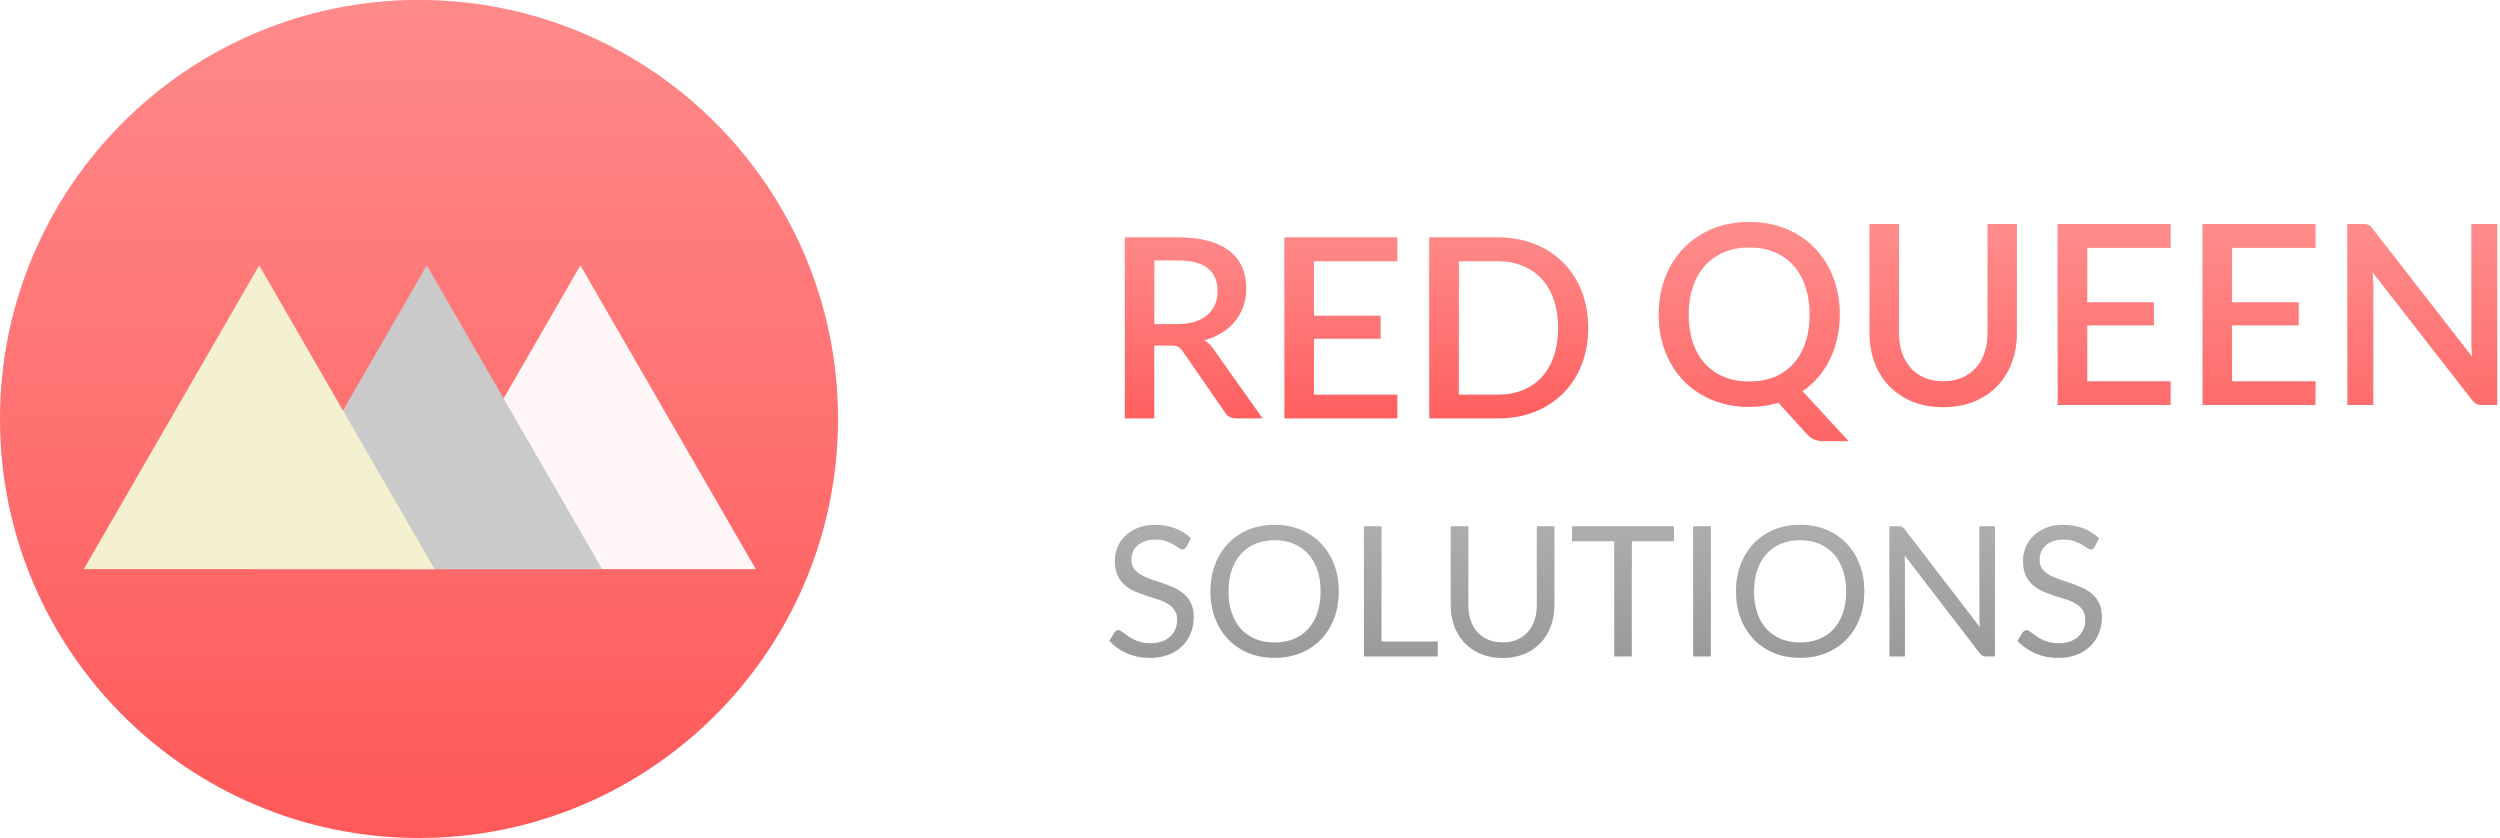
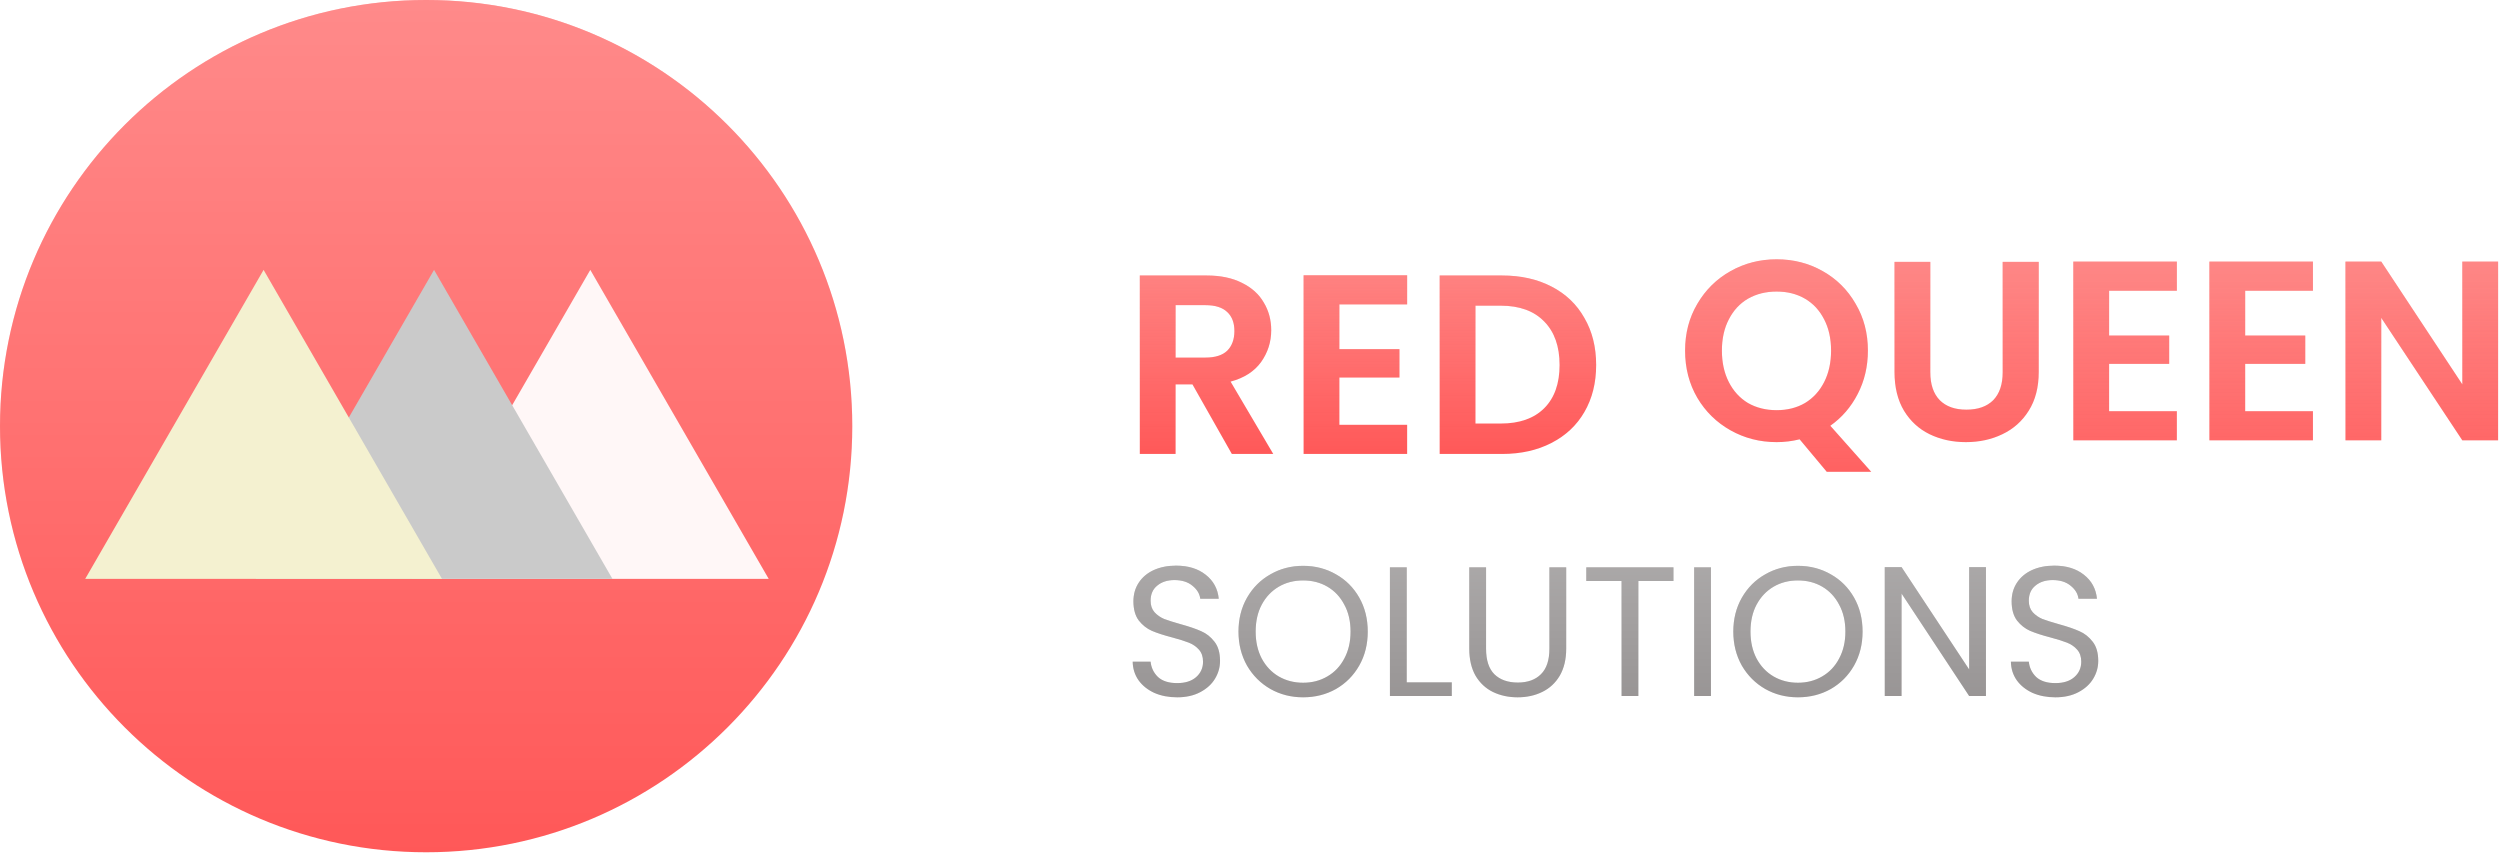
- <svg xmlns="http://www.w3.org/2000/svg" width="179" height="60" viewBox="0 0 179 60" fill="none">
+ <svg xmlns="http://www.w3.org/2000/svg" width="176" height="60" viewBox="0 0 176 60" fill="none">
  <circle cx="30" cy="30" r="30" fill="#FF5858" />
  <circle cx="30" cy="30" r="30" fill="url(#paint0_linear)" fill-opacity="0.3" />
  <path d="M41.557 19L29 40.75H54.115L41.557 19Z" fill="#FFF7F7" />
  <path d="M30.557 19L18 40.75H43.115L30.557 19Z" fill="#CACACA" />
  <path d="M18.557 19L6 40.75H31.115L18.557 19Z" fill="#F4F1D0" />
-   <path d="M84.301 23.209C84.781 23.209 85.201 23.152 85.561 23.038C85.921 22.918 86.221 22.753 86.461 22.543C86.701 22.333 86.881 22.084 87.001 21.796C87.121 21.502 87.181 21.178 87.181 20.824C87.181 20.116 86.947 19.576 86.479 19.204C86.011 18.832 85.303 18.646 84.355 18.646H82.645V23.209H84.301ZM90.403 29.959H88.522C88.15 29.959 87.88 29.815 87.712 29.527L84.688 25.162C84.586 25.012 84.475 24.904 84.355 24.838C84.235 24.772 84.055 24.739 83.815 24.739H82.645V29.959H80.539V16.999H84.355C85.207 16.999 85.939 17.086 86.551 17.26C87.169 17.434 87.676 17.683 88.072 18.007C88.468 18.325 88.759 18.709 88.945 19.159C89.137 19.609 89.233 20.11 89.233 20.662C89.233 21.112 89.164 21.532 89.026 21.922C88.894 22.312 88.699 22.666 88.441 22.984C88.189 23.302 87.877 23.578 87.505 23.812C87.133 24.046 86.71 24.229 86.236 24.361C86.494 24.517 86.716 24.736 86.902 25.018L90.403 29.959ZM100.056 28.258L100.047 29.959H91.965V16.999H100.047V18.7H94.08V22.606H98.85V24.253H94.08V28.258H100.056ZM113.712 23.479C113.712 24.439 113.556 25.318 113.244 26.116C112.932 26.908 112.491 27.589 111.921 28.159C111.357 28.729 110.676 29.173 109.878 29.491C109.086 29.803 108.204 29.959 107.232 29.959H102.336V16.999H107.232C108.204 16.999 109.086 17.158 109.878 17.476C110.676 17.788 111.357 18.229 111.921 18.799C112.491 19.369 112.932 20.053 113.244 20.851C113.556 21.643 113.712 22.519 113.712 23.479ZM111.561 23.479C111.561 22.735 111.459 22.066 111.255 21.472C111.057 20.878 110.769 20.377 110.391 19.969C110.019 19.561 109.566 19.249 109.032 19.033C108.498 18.811 107.898 18.7 107.232 18.7H104.451V28.258H107.232C107.898 28.258 108.498 28.15 109.032 27.934C109.566 27.718 110.019 27.406 110.391 26.998C110.769 26.584 111.057 26.083 111.255 25.495C111.459 24.901 111.561 24.229 111.561 23.479Z" fill="#FF5858" />
-   <path d="M84.301 23.209C84.781 23.209 85.201 23.152 85.561 23.038C85.921 22.918 86.221 22.753 86.461 22.543C86.701 22.333 86.881 22.084 87.001 21.796C87.121 21.502 87.181 21.178 87.181 20.824C87.181 20.116 86.947 19.576 86.479 19.204C86.011 18.832 85.303 18.646 84.355 18.646H82.645V23.209H84.301ZM90.403 29.959H88.522C88.15 29.959 87.88 29.815 87.712 29.527L84.688 25.162C84.586 25.012 84.475 24.904 84.355 24.838C84.235 24.772 84.055 24.739 83.815 24.739H82.645V29.959H80.539V16.999H84.355C85.207 16.999 85.939 17.086 86.551 17.26C87.169 17.434 87.676 17.683 88.072 18.007C88.468 18.325 88.759 18.709 88.945 19.159C89.137 19.609 89.233 20.11 89.233 20.662C89.233 21.112 89.164 21.532 89.026 21.922C88.894 22.312 88.699 22.666 88.441 22.984C88.189 23.302 87.877 23.578 87.505 23.812C87.133 24.046 86.71 24.229 86.236 24.361C86.494 24.517 86.716 24.736 86.902 25.018L90.403 29.959ZM100.056 28.258L100.047 29.959H91.965V16.999H100.047V18.7H94.08V22.606H98.85V24.253H94.08V28.258H100.056ZM113.712 23.479C113.712 24.439 113.556 25.318 113.244 26.116C112.932 26.908 112.491 27.589 111.921 28.159C111.357 28.729 110.676 29.173 109.878 29.491C109.086 29.803 108.204 29.959 107.232 29.959H102.336V16.999H107.232C108.204 16.999 109.086 17.158 109.878 17.476C110.676 17.788 111.357 18.229 111.921 18.799C112.491 19.369 112.932 20.053 113.244 20.851C113.556 21.643 113.712 22.519 113.712 23.479ZM111.561 23.479C111.561 22.735 111.459 22.066 111.255 21.472C111.057 20.878 110.769 20.377 110.391 19.969C110.019 19.561 109.566 19.249 109.032 19.033C108.498 18.811 107.898 18.7 107.232 18.7H104.451V28.258H107.232C107.898 28.258 108.498 28.15 109.032 27.934C109.566 27.718 110.019 27.406 110.391 26.998C110.769 26.584 111.057 26.083 111.255 25.495C111.459 24.901 111.561 24.229 111.561 23.479Z" fill="url(#paint1_linear)" fill-opacity="0.4" />
-   <path d="M120.907 22.52C120.907 23.27 121.009 23.942 121.213 24.536C121.417 25.13 121.708 25.634 122.086 26.048C122.464 26.456 122.92 26.771 123.454 26.993C123.988 27.209 124.585 27.317 125.245 27.317C125.911 27.317 126.511 27.209 127.045 26.993C127.579 26.771 128.032 26.456 128.404 26.048C128.782 25.634 129.07 25.13 129.268 24.536C129.472 23.942 129.574 23.27 129.574 22.52C129.574 21.776 129.472 21.107 129.268 20.513C129.07 19.919 128.782 19.415 128.404 19.001C128.032 18.587 127.579 18.269 127.045 18.047C126.511 17.825 125.911 17.714 125.245 17.714C124.585 17.714 123.988 17.825 123.454 18.047C122.92 18.269 122.464 18.587 122.086 19.001C121.708 19.415 121.417 19.919 121.213 20.513C121.009 21.107 120.907 21.776 120.907 22.52ZM132.364 31.592H130.636C130.378 31.592 130.15 31.556 129.952 31.484C129.754 31.418 129.571 31.295 129.403 31.115L127.333 28.838C126.685 29.036 125.989 29.135 125.245 29.135C124.279 29.135 123.397 28.97 122.599 28.64C121.807 28.31 121.126 27.854 120.556 27.272C119.986 26.684 119.545 25.985 119.233 25.175C118.921 24.365 118.765 23.48 118.765 22.52C118.765 21.56 118.921 20.675 119.233 19.865C119.545 19.055 119.986 18.356 120.556 17.768C121.126 17.18 121.807 16.721 122.599 16.391C123.397 16.061 124.279 15.896 125.245 15.896C126.217 15.896 127.099 16.061 127.891 16.391C128.689 16.721 129.37 17.18 129.934 17.768C130.504 18.356 130.945 19.055 131.257 19.865C131.569 20.675 131.725 21.56 131.725 22.52C131.725 23.114 131.665 23.681 131.545 24.221C131.425 24.755 131.251 25.256 131.023 25.724C130.795 26.186 130.516 26.612 130.186 27.002C129.856 27.386 129.481 27.722 129.061 28.01L132.364 31.592ZM139.135 27.299C139.633 27.299 140.077 27.215 140.467 27.047C140.863 26.879 141.196 26.645 141.466 26.345C141.742 26.045 141.952 25.685 142.096 25.265C142.24 24.839 142.312 24.368 142.312 23.852V16.04H144.409V23.852C144.409 24.614 144.286 25.319 144.04 25.967C143.8 26.615 143.452 27.176 142.996 27.65C142.54 28.118 141.985 28.487 141.331 28.757C140.683 29.021 139.951 29.153 139.135 29.153C138.319 29.153 137.584 29.021 136.93 28.757C136.282 28.487 135.73 28.118 135.274 27.65C134.818 27.176 134.467 26.615 134.221 25.967C133.981 25.319 133.861 24.614 133.861 23.852V16.04H135.967V23.843C135.967 24.359 136.039 24.83 136.183 25.256C136.327 25.676 136.534 26.039 136.804 26.345C137.074 26.645 137.404 26.879 137.794 27.047C138.19 27.215 138.637 27.299 139.135 27.299ZM155.421 27.299L155.412 29H147.33V16.04H155.412V17.741H149.445V21.647H154.215V23.294H149.445V27.299H155.421ZM165.792 27.299L165.783 29H157.701V16.04H165.783V17.741H159.816V21.647H164.586V23.294H159.816V27.299H165.792ZM178.8 16.04V29H177.729C177.567 29 177.429 28.973 177.315 28.919C177.201 28.859 177.093 28.763 176.991 28.631L169.872 19.487C169.89 19.661 169.902 19.835 169.908 20.009C169.92 20.177 169.926 20.333 169.926 20.477V29H168.072V16.04H169.17C169.26 16.04 169.335 16.046 169.395 16.058C169.461 16.064 169.521 16.079 169.575 16.103C169.629 16.127 169.68 16.163 169.728 16.211C169.776 16.259 169.827 16.319 169.881 16.391L177.009 25.544C176.991 25.358 176.976 25.175 176.964 24.995C176.958 24.815 176.955 24.647 176.955 24.491V16.04H178.8Z" fill="#FF5858" />
-   <path d="M120.907 22.52C120.907 23.27 121.009 23.942 121.213 24.536C121.417 25.13 121.708 25.634 122.086 26.048C122.464 26.456 122.92 26.771 123.454 26.993C123.988 27.209 124.585 27.317 125.245 27.317C125.911 27.317 126.511 27.209 127.045 26.993C127.579 26.771 128.032 26.456 128.404 26.048C128.782 25.634 129.07 25.13 129.268 24.536C129.472 23.942 129.574 23.27 129.574 22.52C129.574 21.776 129.472 21.107 129.268 20.513C129.07 19.919 128.782 19.415 128.404 19.001C128.032 18.587 127.579 18.269 127.045 18.047C126.511 17.825 125.911 17.714 125.245 17.714C124.585 17.714 123.988 17.825 123.454 18.047C122.92 18.269 122.464 18.587 122.086 19.001C121.708 19.415 121.417 19.919 121.213 20.513C121.009 21.107 120.907 21.776 120.907 22.52ZM132.364 31.592H130.636C130.378 31.592 130.15 31.556 129.952 31.484C129.754 31.418 129.571 31.295 129.403 31.115L127.333 28.838C126.685 29.036 125.989 29.135 125.245 29.135C124.279 29.135 123.397 28.97 122.599 28.64C121.807 28.31 121.126 27.854 120.556 27.272C119.986 26.684 119.545 25.985 119.233 25.175C118.921 24.365 118.765 23.48 118.765 22.52C118.765 21.56 118.921 20.675 119.233 19.865C119.545 19.055 119.986 18.356 120.556 17.768C121.126 17.18 121.807 16.721 122.599 16.391C123.397 16.061 124.279 15.896 125.245 15.896C126.217 15.896 127.099 16.061 127.891 16.391C128.689 16.721 129.37 17.18 129.934 17.768C130.504 18.356 130.945 19.055 131.257 19.865C131.569 20.675 131.725 21.56 131.725 22.52C131.725 23.114 131.665 23.681 131.545 24.221C131.425 24.755 131.251 25.256 131.023 25.724C130.795 26.186 130.516 26.612 130.186 27.002C129.856 27.386 129.481 27.722 129.061 28.01L132.364 31.592ZM139.135 27.299C139.633 27.299 140.077 27.215 140.467 27.047C140.863 26.879 141.196 26.645 141.466 26.345C141.742 26.045 141.952 25.685 142.096 25.265C142.24 24.839 142.312 24.368 142.312 23.852V16.04H144.409V23.852C144.409 24.614 144.286 25.319 144.04 25.967C143.8 26.615 143.452 27.176 142.996 27.65C142.54 28.118 141.985 28.487 141.331 28.757C140.683 29.021 139.951 29.153 139.135 29.153C138.319 29.153 137.584 29.021 136.93 28.757C136.282 28.487 135.73 28.118 135.274 27.65C134.818 27.176 134.467 26.615 134.221 25.967C133.981 25.319 133.861 24.614 133.861 23.852V16.04H135.967V23.843C135.967 24.359 136.039 24.83 136.183 25.256C136.327 25.676 136.534 26.039 136.804 26.345C137.074 26.645 137.404 26.879 137.794 27.047C138.19 27.215 138.637 27.299 139.135 27.299ZM155.421 27.299L155.412 29H147.33V16.04H155.412V17.741H149.445V21.647H154.215V23.294H149.445V27.299H155.421ZM165.792 27.299L165.783 29H157.701V16.04H165.783V17.741H159.816V21.647H164.586V23.294H159.816V27.299H165.792ZM178.8 16.04V29H177.729C177.567 29 177.429 28.973 177.315 28.919C177.201 28.859 177.093 28.763 176.991 28.631L169.872 19.487C169.89 19.661 169.902 19.835 169.908 20.009C169.92 20.177 169.926 20.333 169.926 20.477V29H168.072V16.04H169.17C169.26 16.04 169.335 16.046 169.395 16.058C169.461 16.064 169.521 16.079 169.575 16.103C169.629 16.127 169.68 16.163 169.728 16.211C169.776 16.259 169.827 16.319 169.881 16.391L177.009 25.544C176.991 25.358 176.976 25.175 176.964 24.995C176.958 24.815 176.955 24.647 176.955 24.491V16.04H178.8Z" fill="url(#paint2_linear)" fill-opacity="0.4" />
-   <path d="M84.954 39.142C84.915 39.206 84.872 39.256 84.824 39.291C84.781 39.321 84.727 39.337 84.662 39.337C84.588 39.337 84.501 39.3 84.401 39.226C84.302 39.152 84.176 39.072 84.025 38.986C83.877 38.895 83.697 38.812 83.485 38.739C83.277 38.665 83.023 38.628 82.725 38.628C82.443 38.628 82.194 38.667 81.977 38.745C81.765 38.819 81.585 38.92 81.438 39.05C81.294 39.181 81.186 39.334 81.112 39.512C81.039 39.685 81.002 39.874 81.002 40.078C81.002 40.337 81.065 40.554 81.191 40.727C81.32 40.897 81.49 41.042 81.698 41.163C81.91 41.284 82.148 41.391 82.412 41.481C82.681 41.568 82.954 41.659 83.231 41.755C83.513 41.85 83.786 41.958 84.05 42.08C84.319 42.197 84.558 42.346 84.766 42.528C84.978 42.71 85.147 42.933 85.272 43.197C85.403 43.462 85.468 43.787 85.468 44.172C85.468 44.58 85.398 44.963 85.26 45.323C85.121 45.678 84.917 45.988 84.648 46.252C84.384 46.517 84.057 46.725 83.667 46.877C83.281 47.028 82.841 47.104 82.347 47.104C81.741 47.104 81.191 46.996 80.697 46.779C80.203 46.558 79.78 46.261 79.429 45.889L79.793 45.291C79.828 45.243 79.869 45.204 79.916 45.173C79.969 45.139 80.025 45.121 80.085 45.121C80.142 45.121 80.205 45.145 80.274 45.193C80.348 45.236 80.43 45.293 80.521 45.362C80.612 45.431 80.716 45.507 80.833 45.59C80.95 45.672 81.082 45.748 81.23 45.817C81.381 45.886 81.552 45.945 81.743 45.992C81.934 46.036 82.148 46.057 82.386 46.057C82.686 46.057 82.952 46.016 83.186 45.934C83.42 45.852 83.617 45.737 83.778 45.59C83.942 45.438 84.068 45.258 84.154 45.05C84.241 44.842 84.284 44.61 84.284 44.355C84.284 44.073 84.219 43.843 84.09 43.666C83.964 43.483 83.797 43.332 83.589 43.211C83.381 43.089 83.143 42.987 82.874 42.905C82.605 42.818 82.332 42.732 82.055 42.645C81.778 42.554 81.505 42.45 81.236 42.333C80.967 42.216 80.729 42.064 80.521 41.878C80.313 41.692 80.144 41.46 80.014 41.182C79.888 40.901 79.826 40.554 79.826 40.142C79.826 39.813 79.888 39.495 80.014 39.187C80.144 38.879 80.33 38.606 80.573 38.368C80.82 38.13 81.121 37.939 81.477 37.796C81.836 37.653 82.248 37.581 82.712 37.581C83.231 37.581 83.704 37.664 84.129 37.828C84.558 37.993 84.934 38.231 85.26 38.544L84.954 39.142ZM95.854 42.346C95.854 43.044 95.744 43.685 95.523 44.27C95.302 44.851 94.99 45.351 94.587 45.772C94.184 46.192 93.698 46.519 93.131 46.753C92.567 46.983 91.943 47.097 91.259 47.097C90.574 47.097 89.95 46.983 89.387 46.753C88.823 46.519 88.34 46.192 87.937 45.772C87.534 45.351 87.222 44.851 87.001 44.27C86.78 43.685 86.67 43.044 86.67 42.346C86.67 41.648 86.78 41.009 87.001 40.428C87.222 39.843 87.534 39.341 87.937 38.92C88.34 38.496 88.823 38.166 89.387 37.932C89.95 37.699 90.574 37.581 91.259 37.581C91.943 37.581 92.567 37.699 93.131 37.932C93.698 38.166 94.184 38.496 94.587 38.92C94.99 39.341 95.302 39.843 95.523 40.428C95.744 41.009 95.854 41.648 95.854 42.346ZM94.561 42.346C94.561 41.774 94.483 41.261 94.327 40.806C94.171 40.35 93.95 39.967 93.664 39.655C93.378 39.339 93.031 39.096 92.624 38.927C92.216 38.758 91.761 38.673 91.259 38.673C90.76 38.673 90.307 38.758 89.9 38.927C89.493 39.096 89.144 39.339 88.854 39.655C88.568 39.967 88.347 40.35 88.191 40.806C88.035 41.261 87.957 41.774 87.957 42.346C87.957 42.918 88.035 43.431 88.191 43.886C88.347 44.337 88.568 44.721 88.854 45.037C89.144 45.349 89.493 45.59 89.9 45.758C90.307 45.923 90.76 46.005 91.259 46.005C91.761 46.005 92.216 45.923 92.624 45.758C93.031 45.59 93.378 45.349 93.664 45.037C93.95 44.721 94.171 44.337 94.327 43.886C94.483 43.431 94.561 42.918 94.561 42.346ZM102.943 45.941V47H97.658V37.685H98.913V45.941H102.943ZM107.588 45.999C107.973 45.999 108.318 45.934 108.621 45.804C108.925 45.674 109.18 45.492 109.388 45.258C109.601 45.024 109.761 44.745 109.869 44.419C109.982 44.094 110.038 43.737 110.038 43.347V37.685H111.293V43.347C111.293 43.884 111.206 44.383 111.033 44.842C110.864 45.301 110.619 45.7 110.298 46.038C109.982 46.372 109.594 46.634 109.135 46.825C108.675 47.015 108.16 47.111 107.588 47.111C107.016 47.111 106.5 47.015 106.041 46.825C105.581 46.634 105.191 46.372 104.871 46.038C104.55 45.7 104.303 45.301 104.13 44.842C103.961 44.383 103.876 43.884 103.876 43.347V37.685H105.131V43.34C105.131 43.73 105.185 44.088 105.293 44.413C105.406 44.738 105.566 45.017 105.774 45.252C105.987 45.486 106.244 45.67 106.548 45.804C106.855 45.934 107.202 45.999 107.588 45.999ZM119.851 38.745H116.835V47H115.581V38.745H112.558V37.685H119.851V38.745ZM122.494 47H121.233V37.685H122.494V47ZM133.483 42.346C133.483 43.044 133.373 43.685 133.152 44.27C132.931 44.851 132.619 45.351 132.216 45.772C131.813 46.192 131.327 46.519 130.76 46.753C130.196 46.983 129.572 47.097 128.888 47.097C128.203 47.097 127.579 46.983 127.016 46.753C126.452 46.519 125.969 46.192 125.566 45.772C125.163 45.351 124.851 44.851 124.63 44.27C124.409 43.685 124.299 43.044 124.299 42.346C124.299 41.648 124.409 41.009 124.63 40.428C124.851 39.843 125.163 39.341 125.566 38.92C125.969 38.496 126.452 38.166 127.016 37.932C127.579 37.699 128.203 37.581 128.888 37.581C129.572 37.581 130.196 37.699 130.76 37.932C131.327 38.166 131.813 38.496 132.216 38.92C132.619 39.341 132.931 39.843 133.152 40.428C133.373 41.009 133.483 41.648 133.483 42.346ZM132.19 42.346C132.19 41.774 132.112 41.261 131.956 40.806C131.8 40.35 131.579 39.967 131.293 39.655C131.007 39.339 130.66 39.096 130.252 38.927C129.845 38.758 129.39 38.673 128.888 38.673C128.389 38.673 127.936 38.758 127.529 38.927C127.122 39.096 126.773 39.339 126.483 39.655C126.197 39.967 125.976 40.35 125.82 40.806C125.664 41.261 125.586 41.774 125.586 42.346C125.586 42.918 125.664 43.431 125.82 43.886C125.976 44.337 126.197 44.721 126.483 45.037C126.773 45.349 127.122 45.59 127.529 45.758C127.936 45.923 128.389 46.005 128.888 46.005C129.39 46.005 129.845 45.923 130.252 45.758C130.66 45.59 131.007 45.349 131.293 45.037C131.579 44.721 131.8 44.337 131.956 43.886C132.112 43.431 132.19 42.918 132.19 42.346ZM142.834 37.685V47H142.203C142.103 47 142.019 46.983 141.95 46.948C141.885 46.913 141.82 46.855 141.755 46.773L136.366 39.752C136.375 39.861 136.381 39.967 136.386 40.071C136.39 40.175 136.392 40.273 136.392 40.364V47H135.287V37.685H135.937C135.993 37.685 136.041 37.69 136.08 37.699C136.119 37.703 136.154 37.714 136.184 37.731C136.214 37.744 136.245 37.766 136.275 37.796C136.305 37.822 136.338 37.857 136.373 37.9L141.761 44.913C141.752 44.801 141.744 44.693 141.735 44.589C141.731 44.48 141.729 44.378 141.729 44.283V37.685H142.834ZM149.979 39.142C149.94 39.206 149.897 39.256 149.849 39.291C149.806 39.321 149.752 39.337 149.687 39.337C149.613 39.337 149.527 39.3 149.427 39.226C149.327 39.152 149.202 39.072 149.05 38.986C148.903 38.895 148.723 38.812 148.51 38.739C148.302 38.665 148.049 38.628 147.75 38.628C147.468 38.628 147.219 38.667 147.002 38.745C146.79 38.819 146.61 38.92 146.463 39.05C146.32 39.181 146.212 39.334 146.138 39.512C146.064 39.685 146.027 39.874 146.027 40.078C146.027 40.337 146.09 40.554 146.216 40.727C146.346 40.897 146.515 41.042 146.723 41.163C146.935 41.284 147.174 41.391 147.438 41.481C147.707 41.568 147.98 41.659 148.257 41.755C148.539 41.85 148.812 41.958 149.076 42.08C149.345 42.197 149.583 42.346 149.791 42.528C150.003 42.71 150.172 42.933 150.298 43.197C150.428 43.462 150.493 43.787 150.493 44.172C150.493 44.58 150.424 44.963 150.285 45.323C150.146 45.678 149.943 45.988 149.674 46.252C149.41 46.517 149.082 46.725 148.692 46.877C148.307 47.028 147.867 47.104 147.373 47.104C146.766 47.104 146.216 46.996 145.722 46.779C145.228 46.558 144.805 46.261 144.454 45.889L144.818 45.291C144.853 45.243 144.894 45.204 144.942 45.173C144.994 45.139 145.05 45.121 145.111 45.121C145.167 45.121 145.23 45.145 145.299 45.193C145.373 45.236 145.455 45.293 145.546 45.362C145.637 45.431 145.741 45.507 145.858 45.59C145.975 45.672 146.108 45.748 146.255 45.817C146.407 45.886 146.578 45.945 146.768 45.992C146.959 46.036 147.174 46.057 147.412 46.057C147.711 46.057 147.977 46.016 148.211 45.934C148.445 45.852 148.643 45.737 148.803 45.59C148.968 45.438 149.093 45.258 149.18 45.05C149.267 44.842 149.31 44.61 149.31 44.355C149.31 44.073 149.245 43.843 149.115 43.666C148.989 43.483 148.822 43.332 148.614 43.211C148.406 43.089 148.168 42.987 147.899 42.905C147.631 42.818 147.358 42.732 147.08 42.645C146.803 42.554 146.53 42.45 146.261 42.333C145.993 42.216 145.754 42.064 145.546 41.878C145.338 41.692 145.169 41.46 145.039 41.182C144.914 40.901 144.851 40.554 144.851 40.142C144.851 39.813 144.914 39.495 145.039 39.187C145.169 38.879 145.356 38.606 145.598 38.368C145.845 38.13 146.147 37.939 146.502 37.796C146.862 37.653 147.273 37.581 147.737 37.581C148.257 37.581 148.729 37.664 149.154 37.828C149.583 37.993 149.96 38.231 150.285 38.544L149.979 39.142Z" fill="#858181" />
-   <path d="M84.954 39.142C84.915 39.206 84.872 39.256 84.824 39.291C84.781 39.321 84.727 39.337 84.662 39.337C84.588 39.337 84.501 39.3 84.401 39.226C84.302 39.152 84.176 39.072 84.025 38.986C83.877 38.895 83.697 38.812 83.485 38.739C83.277 38.665 83.023 38.628 82.725 38.628C82.443 38.628 82.194 38.667 81.977 38.745C81.765 38.819 81.585 38.92 81.438 39.05C81.294 39.181 81.186 39.334 81.112 39.512C81.039 39.685 81.002 39.874 81.002 40.078C81.002 40.337 81.065 40.554 81.191 40.727C81.32 40.897 81.49 41.042 81.698 41.163C81.91 41.284 82.148 41.391 82.412 41.481C82.681 41.568 82.954 41.659 83.231 41.755C83.513 41.85 83.786 41.958 84.05 42.08C84.319 42.197 84.558 42.346 84.766 42.528C84.978 42.71 85.147 42.933 85.272 43.197C85.403 43.462 85.468 43.787 85.468 44.172C85.468 44.58 85.398 44.963 85.26 45.323C85.121 45.678 84.917 45.988 84.648 46.252C84.384 46.517 84.057 46.725 83.667 46.877C83.281 47.028 82.841 47.104 82.347 47.104C81.741 47.104 81.191 46.996 80.697 46.779C80.203 46.558 79.78 46.261 79.429 45.889L79.793 45.291C79.828 45.243 79.869 45.204 79.916 45.173C79.969 45.139 80.025 45.121 80.085 45.121C80.142 45.121 80.205 45.145 80.274 45.193C80.348 45.236 80.43 45.293 80.521 45.362C80.612 45.431 80.716 45.507 80.833 45.59C80.95 45.672 81.082 45.748 81.23 45.817C81.381 45.886 81.552 45.945 81.743 45.992C81.934 46.036 82.148 46.057 82.386 46.057C82.686 46.057 82.952 46.016 83.186 45.934C83.42 45.852 83.617 45.737 83.778 45.59C83.942 45.438 84.068 45.258 84.154 45.05C84.241 44.842 84.284 44.61 84.284 44.355C84.284 44.073 84.219 43.843 84.09 43.666C83.964 43.483 83.797 43.332 83.589 43.211C83.381 43.089 83.143 42.987 82.874 42.905C82.605 42.818 82.332 42.732 82.055 42.645C81.778 42.554 81.505 42.45 81.236 42.333C80.967 42.216 80.729 42.064 80.521 41.878C80.313 41.692 80.144 41.46 80.014 41.182C79.888 40.901 79.826 40.554 79.826 40.142C79.826 39.813 79.888 39.495 80.014 39.187C80.144 38.879 80.33 38.606 80.573 38.368C80.82 38.13 81.121 37.939 81.477 37.796C81.836 37.653 82.248 37.581 82.712 37.581C83.231 37.581 83.704 37.664 84.129 37.828C84.558 37.993 84.934 38.231 85.26 38.544L84.954 39.142ZM95.854 42.346C95.854 43.044 95.744 43.685 95.523 44.27C95.302 44.851 94.99 45.351 94.587 45.772C94.184 46.192 93.698 46.519 93.131 46.753C92.567 46.983 91.943 47.097 91.259 47.097C90.574 47.097 89.95 46.983 89.387 46.753C88.823 46.519 88.34 46.192 87.937 45.772C87.534 45.351 87.222 44.851 87.001 44.27C86.78 43.685 86.67 43.044 86.67 42.346C86.67 41.648 86.78 41.009 87.001 40.428C87.222 39.843 87.534 39.341 87.937 38.92C88.34 38.496 88.823 38.166 89.387 37.932C89.95 37.699 90.574 37.581 91.259 37.581C91.943 37.581 92.567 37.699 93.131 37.932C93.698 38.166 94.184 38.496 94.587 38.92C94.99 39.341 95.302 39.843 95.523 40.428C95.744 41.009 95.854 41.648 95.854 42.346ZM94.561 42.346C94.561 41.774 94.483 41.261 94.327 40.806C94.171 40.35 93.95 39.967 93.664 39.655C93.378 39.339 93.031 39.096 92.624 38.927C92.216 38.758 91.761 38.673 91.259 38.673C90.76 38.673 90.307 38.758 89.9 38.927C89.493 39.096 89.144 39.339 88.854 39.655C88.568 39.967 88.347 40.35 88.191 40.806C88.035 41.261 87.957 41.774 87.957 42.346C87.957 42.918 88.035 43.431 88.191 43.886C88.347 44.337 88.568 44.721 88.854 45.037C89.144 45.349 89.493 45.59 89.9 45.758C90.307 45.923 90.76 46.005 91.259 46.005C91.761 46.005 92.216 45.923 92.624 45.758C93.031 45.59 93.378 45.349 93.664 45.037C93.95 44.721 94.171 44.337 94.327 43.886C94.483 43.431 94.561 42.918 94.561 42.346ZM102.943 45.941V47H97.658V37.685H98.913V45.941H102.943ZM107.588 45.999C107.973 45.999 108.318 45.934 108.621 45.804C108.925 45.674 109.18 45.492 109.388 45.258C109.601 45.024 109.761 44.745 109.869 44.419C109.982 44.094 110.038 43.737 110.038 43.347V37.685H111.293V43.347C111.293 43.884 111.206 44.383 111.033 44.842C110.864 45.301 110.619 45.7 110.298 46.038C109.982 46.372 109.594 46.634 109.135 46.825C108.675 47.015 108.16 47.111 107.588 47.111C107.016 47.111 106.5 47.015 106.041 46.825C105.581 46.634 105.191 46.372 104.871 46.038C104.55 45.7 104.303 45.301 104.13 44.842C103.961 44.383 103.876 43.884 103.876 43.347V37.685H105.131V43.34C105.131 43.73 105.185 44.088 105.293 44.413C105.406 44.738 105.566 45.017 105.774 45.252C105.987 45.486 106.244 45.67 106.548 45.804C106.855 45.934 107.202 45.999 107.588 45.999ZM119.851 38.745H116.835V47H115.581V38.745H112.558V37.685H119.851V38.745ZM122.494 47H121.233V37.685H122.494V47ZM133.483 42.346C133.483 43.044 133.373 43.685 133.152 44.27C132.931 44.851 132.619 45.351 132.216 45.772C131.813 46.192 131.327 46.519 130.76 46.753C130.196 46.983 129.572 47.097 128.888 47.097C128.203 47.097 127.579 46.983 127.016 46.753C126.452 46.519 125.969 46.192 125.566 45.772C125.163 45.351 124.851 44.851 124.63 44.27C124.409 43.685 124.299 43.044 124.299 42.346C124.299 41.648 124.409 41.009 124.63 40.428C124.851 39.843 125.163 39.341 125.566 38.92C125.969 38.496 126.452 38.166 127.016 37.932C127.579 37.699 128.203 37.581 128.888 37.581C129.572 37.581 130.196 37.699 130.76 37.932C131.327 38.166 131.813 38.496 132.216 38.92C132.619 39.341 132.931 39.843 133.152 40.428C133.373 41.009 133.483 41.648 133.483 42.346ZM132.19 42.346C132.19 41.774 132.112 41.261 131.956 40.806C131.8 40.35 131.579 39.967 131.293 39.655C131.007 39.339 130.66 39.096 130.252 38.927C129.845 38.758 129.39 38.673 128.888 38.673C128.389 38.673 127.936 38.758 127.529 38.927C127.122 39.096 126.773 39.339 126.483 39.655C126.197 39.967 125.976 40.35 125.82 40.806C125.664 41.261 125.586 41.774 125.586 42.346C125.586 42.918 125.664 43.431 125.82 43.886C125.976 44.337 126.197 44.721 126.483 45.037C126.773 45.349 127.122 45.59 127.529 45.758C127.936 45.923 128.389 46.005 128.888 46.005C129.39 46.005 129.845 45.923 130.252 45.758C130.66 45.59 131.007 45.349 131.293 45.037C131.579 44.721 131.8 44.337 131.956 43.886C132.112 43.431 132.19 42.918 132.19 42.346ZM142.834 37.685V47H142.203C142.103 47 142.019 46.983 141.95 46.948C141.885 46.913 141.82 46.855 141.755 46.773L136.366 39.752C136.375 39.861 136.381 39.967 136.386 40.071C136.39 40.175 136.392 40.273 136.392 40.364V47H135.287V37.685H135.937C135.993 37.685 136.041 37.69 136.08 37.699C136.119 37.703 136.154 37.714 136.184 37.731C136.214 37.744 136.245 37.766 136.275 37.796C136.305 37.822 136.338 37.857 136.373 37.9L141.761 44.913C141.752 44.801 141.744 44.693 141.735 44.589C141.731 44.48 141.729 44.378 141.729 44.283V37.685H142.834ZM149.979 39.142C149.94 39.206 149.897 39.256 149.849 39.291C149.806 39.321 149.752 39.337 149.687 39.337C149.613 39.337 149.527 39.3 149.427 39.226C149.327 39.152 149.202 39.072 149.05 38.986C148.903 38.895 148.723 38.812 148.51 38.739C148.302 38.665 148.049 38.628 147.75 38.628C147.468 38.628 147.219 38.667 147.002 38.745C146.79 38.819 146.61 38.92 146.463 39.05C146.32 39.181 146.212 39.334 146.138 39.512C146.064 39.685 146.027 39.874 146.027 40.078C146.027 40.337 146.09 40.554 146.216 40.727C146.346 40.897 146.515 41.042 146.723 41.163C146.935 41.284 147.174 41.391 147.438 41.481C147.707 41.568 147.98 41.659 148.257 41.755C148.539 41.85 148.812 41.958 149.076 42.08C149.345 42.197 149.583 42.346 149.791 42.528C150.003 42.71 150.172 42.933 150.298 43.197C150.428 43.462 150.493 43.787 150.493 44.172C150.493 44.58 150.424 44.963 150.285 45.323C150.146 45.678 149.943 45.988 149.674 46.252C149.41 46.517 149.082 46.725 148.692 46.877C148.307 47.028 147.867 47.104 147.373 47.104C146.766 47.104 146.216 46.996 145.722 46.779C145.228 46.558 144.805 46.261 144.454 45.889L144.818 45.291C144.853 45.243 144.894 45.204 144.942 45.173C144.994 45.139 145.05 45.121 145.111 45.121C145.167 45.121 145.23 45.145 145.299 45.193C145.373 45.236 145.455 45.293 145.546 45.362C145.637 45.431 145.741 45.507 145.858 45.59C145.975 45.672 146.108 45.748 146.255 45.817C146.407 45.886 146.578 45.945 146.768 45.992C146.959 46.036 147.174 46.057 147.412 46.057C147.711 46.057 147.977 46.016 148.211 45.934C148.445 45.852 148.643 45.737 148.803 45.59C148.968 45.438 149.093 45.258 149.18 45.05C149.267 44.842 149.31 44.61 149.31 44.355C149.31 44.073 149.245 43.843 149.115 43.666C148.989 43.483 148.822 43.332 148.614 43.211C148.406 43.089 148.168 42.987 147.899 42.905C147.631 42.818 147.358 42.732 147.08 42.645C146.803 42.554 146.53 42.45 146.261 42.333C145.993 42.216 145.754 42.064 145.546 41.878C145.338 41.692 145.169 41.46 145.039 41.182C144.914 40.901 144.851 40.554 144.851 40.142C144.851 39.813 144.914 39.495 145.039 39.187C145.169 38.879 145.356 38.606 145.598 38.368C145.845 38.13 146.147 37.939 146.502 37.796C146.862 37.653 147.273 37.581 147.737 37.581C148.257 37.581 148.729 37.664 149.154 37.828C149.583 37.993 149.96 38.231 150.285 38.544L149.979 39.142Z" fill="url(#paint3_linear)" fill-opacity="0.4" />
+   <path d="M86.722 31.959L83.95 27.063H82.762V31.959H80.242V19.395H84.958C85.93 19.395 86.758 19.569 87.442 19.917C88.126 20.253 88.636 20.715 88.972 21.303C89.32 21.879 89.494 22.527 89.494 23.247C89.494 24.075 89.254 24.825 88.774 25.497C88.294 26.157 87.58 26.613 86.632 26.865L89.638 31.959H86.722ZM82.762 25.173H84.868C85.552 25.173 86.062 25.011 86.398 24.687C86.734 24.351 86.902 23.889 86.902 23.301C86.902 22.725 86.734 22.281 86.398 21.969C86.062 21.645 85.552 21.483 84.868 21.483H82.762V25.173ZM94.293 21.429V24.579H98.523V26.577H94.293V29.907H99.063V31.959H91.773V19.377H99.063V21.429H94.293ZM105.745 19.395C107.065 19.395 108.223 19.653 109.219 20.169C110.227 20.685 111.001 21.423 111.541 22.383C112.093 23.331 112.369 24.435 112.369 25.695C112.369 26.955 112.093 28.059 111.541 29.007C111.001 29.943 110.227 30.669 109.219 31.185C108.223 31.701 107.065 31.959 105.745 31.959H101.353V19.395H105.745ZM105.655 29.817C106.975 29.817 107.995 29.457 108.715 28.737C109.435 28.017 109.795 27.003 109.795 25.695C109.795 24.387 109.435 23.367 108.715 22.635C107.995 21.891 106.975 21.519 105.655 21.519H103.873V29.817H105.655Z" fill="#FF5858" />
+   <path d="M86.722 31.959L83.95 27.063H82.762V31.959H80.242V19.395H84.958C85.93 19.395 86.758 19.569 87.442 19.917C88.126 20.253 88.636 20.715 88.972 21.303C89.32 21.879 89.494 22.527 89.494 23.247C89.494 24.075 89.254 24.825 88.774 25.497C88.294 26.157 87.58 26.613 86.632 26.865L89.638 31.959H86.722ZM82.762 25.173H84.868C85.552 25.173 86.062 25.011 86.398 24.687C86.734 24.351 86.902 23.889 86.902 23.301C86.902 22.725 86.734 22.281 86.398 21.969C86.062 21.645 85.552 21.483 84.868 21.483H82.762V25.173ZM94.293 21.429V24.579H98.523V26.577H94.293V29.907H99.063V31.959H91.773V19.377H99.063V21.429H94.293ZM105.745 19.395C107.065 19.395 108.223 19.653 109.219 20.169C110.227 20.685 111.001 21.423 111.541 22.383C112.093 23.331 112.369 24.435 112.369 25.695C112.369 26.955 112.093 28.059 111.541 29.007C111.001 29.943 110.227 30.669 109.219 31.185C108.223 31.701 107.065 31.959 105.745 31.959H101.353V19.395H105.745ZM105.655 29.817C106.975 29.817 107.995 29.457 108.715 28.737C109.435 28.017 109.795 27.003 109.795 25.695C109.795 24.387 109.435 23.367 108.715 22.635C107.995 21.891 106.975 21.519 105.655 21.519H103.873V29.817H105.655Z" fill="url(#paint1_linear)" fill-opacity="0.4" />
+   <path d="M128.602 33.214L126.694 30.928C126.166 31.06 125.626 31.126 125.074 31.126C123.898 31.126 122.818 30.85 121.834 30.298C120.85 29.746 120.07 28.984 119.494 28.012C118.918 27.028 118.63 25.918 118.63 24.682C118.63 23.458 118.918 22.36 119.494 21.388C120.07 20.404 120.85 19.636 121.834 19.084C122.818 18.532 123.898 18.256 125.074 18.256C126.262 18.256 127.342 18.532 128.314 19.084C129.298 19.636 130.072 20.404 130.636 21.388C131.212 22.36 131.5 23.458 131.5 24.682C131.5 25.798 131.26 26.818 130.78 27.742C130.312 28.654 129.67 29.398 128.854 29.974L131.734 33.214H128.602ZM121.222 24.682C121.222 25.522 121.384 26.26 121.708 26.896C122.032 27.532 122.482 28.024 123.058 28.372C123.646 28.708 124.318 28.876 125.074 28.876C125.83 28.876 126.496 28.708 127.072 28.372C127.648 28.024 128.098 27.532 128.422 26.896C128.746 26.26 128.908 25.522 128.908 24.682C128.908 23.842 128.746 23.11 128.422 22.486C128.098 21.85 127.648 21.364 127.072 21.028C126.496 20.692 125.83 20.524 125.074 20.524C124.318 20.524 123.646 20.692 123.058 21.028C122.482 21.364 122.032 21.85 121.708 22.486C121.384 23.11 121.222 23.842 121.222 24.682ZM135.894 18.436V26.212C135.894 27.064 136.116 27.718 136.56 28.174C137.004 28.618 137.628 28.84 138.432 28.84C139.248 28.84 139.878 28.618 140.322 28.174C140.766 27.718 140.988 27.064 140.988 26.212V18.436H143.526V26.194C143.526 27.262 143.292 28.168 142.824 28.912C142.368 29.644 141.75 30.196 140.97 30.568C140.202 30.94 139.344 31.126 138.396 31.126C137.46 31.126 136.608 30.94 135.84 30.568C135.084 30.196 134.484 29.644 134.04 28.912C133.596 28.168 133.374 27.262 133.374 26.194V18.436H135.894ZM148.481 20.47V23.62H152.711V25.618H148.481V28.948H153.251V31H145.961V18.418H153.251V20.47H148.481ZM158.061 20.47V23.62H162.291V25.618H158.061V28.948H162.831V31H155.541V18.418H162.831V20.47H158.061ZM175.867 31H173.347L167.641 22.378V31H165.121V18.418H167.641L173.347 27.058V18.418H175.867V31Z" fill="#FF5858" />
+   <path d="M128.602 33.214L126.694 30.928C126.166 31.06 125.626 31.126 125.074 31.126C123.898 31.126 122.818 30.85 121.834 30.298C120.85 29.746 120.07 28.984 119.494 28.012C118.918 27.028 118.63 25.918 118.63 24.682C118.63 23.458 118.918 22.36 119.494 21.388C120.07 20.404 120.85 19.636 121.834 19.084C122.818 18.532 123.898 18.256 125.074 18.256C126.262 18.256 127.342 18.532 128.314 19.084C129.298 19.636 130.072 20.404 130.636 21.388C131.212 22.36 131.5 23.458 131.5 24.682C131.5 25.798 131.26 26.818 130.78 27.742C130.312 28.654 129.67 29.398 128.854 29.974L131.734 33.214H128.602ZM121.222 24.682C121.222 25.522 121.384 26.26 121.708 26.896C122.032 27.532 122.482 28.024 123.058 28.372C123.646 28.708 124.318 28.876 125.074 28.876C125.83 28.876 126.496 28.708 127.072 28.372C127.648 28.024 128.098 27.532 128.422 26.896C128.746 26.26 128.908 25.522 128.908 24.682C128.908 23.842 128.746 23.11 128.422 22.486C128.098 21.85 127.648 21.364 127.072 21.028C126.496 20.692 125.83 20.524 125.074 20.524C124.318 20.524 123.646 20.692 123.058 21.028C122.482 21.364 122.032 21.85 121.708 22.486C121.384 23.11 121.222 23.842 121.222 24.682ZM135.894 18.436V26.212C135.894 27.064 136.116 27.718 136.56 28.174C137.004 28.618 137.628 28.84 138.432 28.84C139.248 28.84 139.878 28.618 140.322 28.174C140.766 27.718 140.988 27.064 140.988 26.212V18.436H143.526V26.194C143.526 27.262 143.292 28.168 142.824 28.912C142.368 29.644 141.75 30.196 140.97 30.568C140.202 30.94 139.344 31.126 138.396 31.126C137.46 31.126 136.608 30.94 135.84 30.568C135.084 30.196 134.484 29.644 134.04 28.912C133.596 28.168 133.374 27.262 133.374 26.194V18.436H135.894ZM148.481 20.47V23.62H152.711V25.618H148.481V28.948H153.251V31H145.961V18.418H153.251V20.47H148.481ZM158.061 20.47V23.62H162.291V25.618H158.061V28.948H162.831V31H155.541V18.418H162.831V20.47H158.061ZM175.867 31H173.347L167.641 22.378V31H165.121V18.418H167.641L173.347 27.058V18.418H175.867V31Z" fill="url(#paint2_linear)" fill-opacity="0.4" />
+   <path d="M82.874 49.091C82.276 49.091 81.739 48.987 81.262 48.779C80.794 48.562 80.426 48.268 80.157 47.895C79.888 47.514 79.75 47.076 79.741 46.582H81.002C81.045 47.007 81.219 47.366 81.522 47.661C81.834 47.947 82.285 48.09 82.874 48.09C83.437 48.09 83.879 47.951 84.2 47.674C84.529 47.388 84.694 47.024 84.694 46.582C84.694 46.235 84.599 45.954 84.408 45.737C84.217 45.52 83.979 45.356 83.693 45.243C83.407 45.13 83.021 45.009 82.536 44.879C81.938 44.723 81.457 44.567 81.093 44.411C80.738 44.255 80.43 44.012 80.17 43.683C79.919 43.345 79.793 42.894 79.793 42.331C79.793 41.837 79.919 41.399 80.17 41.018C80.421 40.637 80.772 40.342 81.223 40.134C81.682 39.926 82.207 39.822 82.796 39.822C83.645 39.822 84.339 40.034 84.876 40.459C85.422 40.884 85.73 41.447 85.799 42.149H84.499C84.456 41.802 84.274 41.499 83.953 41.239C83.632 40.97 83.208 40.836 82.679 40.836C82.185 40.836 81.782 40.966 81.47 41.226C81.158 41.477 81.002 41.833 81.002 42.292C81.002 42.621 81.093 42.89 81.275 43.098C81.466 43.306 81.695 43.466 81.964 43.579C82.241 43.683 82.627 43.804 83.121 43.943C83.719 44.108 84.2 44.272 84.564 44.437C84.928 44.593 85.24 44.84 85.5 45.178C85.76 45.507 85.89 45.958 85.89 46.53C85.89 46.972 85.773 47.388 85.539 47.778C85.305 48.168 84.958 48.484 84.499 48.727C84.04 48.97 83.498 49.091 82.874 49.091ZM91.739 49.091C90.898 49.091 90.131 48.896 89.438 48.506C88.745 48.107 88.194 47.557 87.787 46.855C87.388 46.144 87.189 45.347 87.189 44.463C87.189 43.579 87.388 42.786 87.787 42.084C88.194 41.373 88.745 40.823 89.438 40.433C90.131 40.034 90.898 39.835 91.739 39.835C92.588 39.835 93.359 40.034 94.053 40.433C94.746 40.823 95.292 41.369 95.691 42.071C96.09 42.773 96.289 43.57 96.289 44.463C96.289 45.356 96.09 46.153 95.691 46.855C95.292 47.557 94.746 48.107 94.053 48.506C93.359 48.896 92.588 49.091 91.739 49.091ZM91.739 48.064C92.371 48.064 92.939 47.917 93.442 47.622C93.953 47.327 94.352 46.907 94.638 46.361C94.933 45.815 95.08 45.182 95.08 44.463C95.08 43.735 94.933 43.102 94.638 42.565C94.352 42.019 93.957 41.599 93.455 41.304C92.952 41.009 92.38 40.862 91.739 40.862C91.097 40.862 90.525 41.009 90.023 41.304C89.52 41.599 89.121 42.019 88.827 42.565C88.541 43.102 88.398 43.735 88.398 44.463C88.398 45.182 88.541 45.815 88.827 46.361C89.121 46.907 89.52 47.327 90.023 47.622C90.534 47.917 91.106 48.064 91.739 48.064ZM99.034 48.038H102.206V49H97.851V39.939H99.034V48.038ZM104.619 39.939V45.672C104.619 46.478 104.814 47.076 105.204 47.466C105.603 47.856 106.153 48.051 106.855 48.051C107.548 48.051 108.09 47.856 108.48 47.466C108.879 47.076 109.078 46.478 109.078 45.672V39.939H110.261V45.659C110.261 46.413 110.109 47.05 109.806 47.57C109.503 48.081 109.091 48.463 108.571 48.714C108.06 48.965 107.483 49.091 106.842 49.091C106.201 49.091 105.62 48.965 105.1 48.714C104.589 48.463 104.181 48.081 103.878 47.57C103.583 47.05 103.436 46.413 103.436 45.659V39.939H104.619ZM117.811 39.939V40.901H115.341V49H114.158V40.901H111.675V39.939H117.811ZM120.451 39.939V49H119.268V39.939H120.451ZM126.575 49.091C125.734 49.091 124.967 48.896 124.274 48.506C123.58 48.107 123.03 47.557 122.623 46.855C122.224 46.144 122.025 45.347 122.025 44.463C122.025 43.579 122.224 42.786 122.623 42.084C123.03 41.373 123.58 40.823 124.274 40.433C124.967 40.034 125.734 39.835 126.575 39.835C127.424 39.835 128.195 40.034 128.889 40.433C129.582 40.823 130.128 41.369 130.527 42.071C130.925 42.773 131.125 43.57 131.125 44.463C131.125 45.356 130.925 46.153 130.527 46.855C130.128 47.557 129.582 48.107 128.889 48.506C128.195 48.896 127.424 49.091 126.575 49.091ZM126.575 48.064C127.207 48.064 127.775 47.917 128.278 47.622C128.789 47.327 129.188 46.907 129.474 46.361C129.768 45.815 129.916 45.182 129.916 44.463C129.916 43.735 129.768 43.102 129.474 42.565C129.188 42.019 128.793 41.599 128.291 41.304C127.788 41.009 127.216 40.862 126.575 40.862C125.933 40.862 125.361 41.009 124.859 41.304C124.356 41.599 123.957 42.019 123.663 42.565C123.377 43.102 123.234 43.735 123.234 44.463C123.234 45.182 123.377 45.815 123.663 46.361C123.957 46.907 124.356 47.327 124.859 47.622C125.37 47.917 125.942 48.064 126.575 48.064ZM139.811 49H138.628L133.87 41.785V49H132.687V39.926H133.87L138.628 47.128V39.926H139.811V49ZM144.7 49.091C144.102 49.091 143.565 48.987 143.088 48.779C142.62 48.562 142.252 48.268 141.983 47.895C141.715 47.514 141.576 47.076 141.567 46.582H142.828C142.872 47.007 143.045 47.366 143.348 47.661C143.66 47.947 144.111 48.09 144.7 48.09C145.264 48.09 145.706 47.951 146.026 47.674C146.356 47.388 146.52 47.024 146.52 46.582C146.52 46.235 146.425 45.954 146.234 45.737C146.044 45.52 145.805 45.356 145.519 45.243C145.233 45.13 144.848 45.009 144.362 44.879C143.764 44.723 143.283 44.567 142.919 44.411C142.564 44.255 142.256 44.012 141.996 43.683C141.745 43.345 141.619 42.894 141.619 42.331C141.619 41.837 141.745 41.399 141.996 41.018C142.248 40.637 142.599 40.342 143.049 40.134C143.509 39.926 144.033 39.822 144.622 39.822C145.472 39.822 146.165 40.034 146.702 40.459C147.248 40.884 147.556 41.447 147.625 42.149H146.325C146.282 41.802 146.1 41.499 145.779 41.239C145.459 40.97 145.034 40.836 144.505 40.836C144.011 40.836 143.608 40.966 143.296 41.226C142.984 41.477 142.828 41.833 142.828 42.292C142.828 42.621 142.919 42.89 143.101 43.098C143.292 43.306 143.522 43.466 143.79 43.579C144.068 43.683 144.453 43.804 144.947 43.943C145.545 44.108 146.026 44.272 146.39 44.437C146.754 44.593 147.066 44.84 147.326 45.178C147.586 45.507 147.716 45.958 147.716 46.53C147.716 46.972 147.599 47.388 147.365 47.778C147.131 48.168 146.785 48.484 146.325 48.727C145.866 48.97 145.324 49.091 144.7 49.091Z" fill="#858181" />
+   <path d="M82.874 49.091C82.276 49.091 81.739 48.987 81.262 48.779C80.794 48.562 80.426 48.268 80.157 47.895C79.888 47.514 79.75 47.076 79.741 46.582H81.002C81.045 47.007 81.219 47.366 81.522 47.661C81.834 47.947 82.285 48.09 82.874 48.09C83.437 48.09 83.879 47.951 84.2 47.674C84.529 47.388 84.694 47.024 84.694 46.582C84.694 46.235 84.599 45.954 84.408 45.737C84.217 45.52 83.979 45.356 83.693 45.243C83.407 45.13 83.021 45.009 82.536 44.879C81.938 44.723 81.457 44.567 81.093 44.411C80.738 44.255 80.43 44.012 80.17 43.683C79.919 43.345 79.793 42.894 79.793 42.331C79.793 41.837 79.919 41.399 80.17 41.018C80.421 40.637 80.772 40.342 81.223 40.134C81.682 39.926 82.207 39.822 82.796 39.822C83.645 39.822 84.339 40.034 84.876 40.459C85.422 40.884 85.73 41.447 85.799 42.149H84.499C84.456 41.802 84.274 41.499 83.953 41.239C83.632 40.97 83.208 40.836 82.679 40.836C82.185 40.836 81.782 40.966 81.47 41.226C81.158 41.477 81.002 41.833 81.002 42.292C81.002 42.621 81.093 42.89 81.275 43.098C81.466 43.306 81.695 43.466 81.964 43.579C82.241 43.683 82.627 43.804 83.121 43.943C83.719 44.108 84.2 44.272 84.564 44.437C84.928 44.593 85.24 44.84 85.5 45.178C85.76 45.507 85.89 45.958 85.89 46.53C85.89 46.972 85.773 47.388 85.539 47.778C85.305 48.168 84.958 48.484 84.499 48.727C84.04 48.97 83.498 49.091 82.874 49.091ZM91.739 49.091C90.898 49.091 90.131 48.896 89.438 48.506C88.745 48.107 88.194 47.557 87.787 46.855C87.388 46.144 87.189 45.347 87.189 44.463C87.189 43.579 87.388 42.786 87.787 42.084C88.194 41.373 88.745 40.823 89.438 40.433C90.131 40.034 90.898 39.835 91.739 39.835C92.588 39.835 93.359 40.034 94.053 40.433C94.746 40.823 95.292 41.369 95.691 42.071C96.09 42.773 96.289 43.57 96.289 44.463C96.289 45.356 96.09 46.153 95.691 46.855C95.292 47.557 94.746 48.107 94.053 48.506C93.359 48.896 92.588 49.091 91.739 49.091ZM91.739 48.064C92.371 48.064 92.939 47.917 93.442 47.622C93.953 47.327 94.352 46.907 94.638 46.361C94.933 45.815 95.08 45.182 95.08 44.463C95.08 43.735 94.933 43.102 94.638 42.565C94.352 42.019 93.957 41.599 93.455 41.304C92.952 41.009 92.38 40.862 91.739 40.862C91.097 40.862 90.525 41.009 90.023 41.304C89.52 41.599 89.121 42.019 88.827 42.565C88.541 43.102 88.398 43.735 88.398 44.463C88.398 45.182 88.541 45.815 88.827 46.361C89.121 46.907 89.52 47.327 90.023 47.622C90.534 47.917 91.106 48.064 91.739 48.064ZM99.034 48.038H102.206V49H97.851V39.939H99.034V48.038ZM104.619 39.939V45.672C104.619 46.478 104.814 47.076 105.204 47.466C105.603 47.856 106.153 48.051 106.855 48.051C107.548 48.051 108.09 47.856 108.48 47.466C108.879 47.076 109.078 46.478 109.078 45.672V39.939H110.261V45.659C110.261 46.413 110.109 47.05 109.806 47.57C109.503 48.081 109.091 48.463 108.571 48.714C108.06 48.965 107.483 49.091 106.842 49.091C106.201 49.091 105.62 48.965 105.1 48.714C104.589 48.463 104.181 48.081 103.878 47.57C103.583 47.05 103.436 46.413 103.436 45.659V39.939H104.619ZM117.811 39.939V40.901H115.341V49H114.158V40.901H111.675V39.939H117.811ZM120.451 39.939V49H119.268V39.939H120.451ZM126.575 49.091C125.734 49.091 124.967 48.896 124.274 48.506C123.58 48.107 123.03 47.557 122.623 46.855C122.224 46.144 122.025 45.347 122.025 44.463C122.025 43.579 122.224 42.786 122.623 42.084C123.03 41.373 123.58 40.823 124.274 40.433C124.967 40.034 125.734 39.835 126.575 39.835C127.424 39.835 128.195 40.034 128.889 40.433C129.582 40.823 130.128 41.369 130.527 42.071C130.925 42.773 131.125 43.57 131.125 44.463C131.125 45.356 130.925 46.153 130.527 46.855C130.128 47.557 129.582 48.107 128.889 48.506C128.195 48.896 127.424 49.091 126.575 49.091ZM126.575 48.064C127.207 48.064 127.775 47.917 128.278 47.622C128.789 47.327 129.188 46.907 129.474 46.361C129.768 45.815 129.916 45.182 129.916 44.463C129.916 43.735 129.768 43.102 129.474 42.565C129.188 42.019 128.793 41.599 128.291 41.304C127.788 41.009 127.216 40.862 126.575 40.862C125.933 40.862 125.361 41.009 124.859 41.304C124.356 41.599 123.957 42.019 123.663 42.565C123.377 43.102 123.234 43.735 123.234 44.463C123.234 45.182 123.377 45.815 123.663 46.361C123.957 46.907 124.356 47.327 124.859 47.622C125.37 47.917 125.942 48.064 126.575 48.064ZM139.811 49H138.628L133.87 41.785V49H132.687V39.926H133.87L138.628 47.128V39.926H139.811V49ZM144.7 49.091C144.102 49.091 143.565 48.987 143.088 48.779C142.62 48.562 142.252 48.268 141.983 47.895C141.715 47.514 141.576 47.076 141.567 46.582H142.828C142.872 47.007 143.045 47.366 143.348 47.661C143.66 47.947 144.111 48.09 144.7 48.09C145.264 48.09 145.706 47.951 146.026 47.674C146.356 47.388 146.52 47.024 146.52 46.582C146.52 46.235 146.425 45.954 146.234 45.737C146.044 45.52 145.805 45.356 145.519 45.243C145.233 45.13 144.848 45.009 144.362 44.879C143.764 44.723 143.283 44.567 142.919 44.411C142.564 44.255 142.256 44.012 141.996 43.683C141.745 43.345 141.619 42.894 141.619 42.331C141.619 41.837 141.745 41.399 141.996 41.018C142.248 40.637 142.599 40.342 143.049 40.134C143.509 39.926 144.033 39.822 144.622 39.822C145.472 39.822 146.165 40.034 146.702 40.459C147.248 40.884 147.556 41.447 147.625 42.149H146.325C146.282 41.802 146.1 41.499 145.779 41.239C145.459 40.97 145.034 40.836 144.505 40.836C144.011 40.836 143.608 40.966 143.296 41.226C142.984 41.477 142.828 41.833 142.828 42.292C142.828 42.621 142.919 42.89 143.101 43.098C143.292 43.306 143.522 43.466 143.79 43.579C144.068 43.683 144.453 43.804 144.947 43.943C145.545 44.108 146.026 44.272 146.39 44.437C146.754 44.593 147.066 44.84 147.326 45.178C147.586 45.507 147.716 45.958 147.716 46.53C147.716 46.972 147.599 47.388 147.365 47.778C147.131 48.168 146.785 48.484 146.325 48.727C145.866 48.97 145.324 49.091 144.7 49.091Z" fill="url(#paint3_linear)" fill-opacity="0.4" />
  <defs>
    <linearGradient id="paint0_linear" x1="30" y1="0" x2="30" y2="60" gradientUnits="userSpaceOnUse">
      <stop stop-color="white" />
      <stop offset="1" stop-color="white" stop-opacity="0" />
    </linearGradient>
    <linearGradient id="paint1_linear" x1="97.5" y1="11.959" x2="97.5" y2="32.102" gradientUnits="userSpaceOnUse">
      <stop stop-color="#FAFAF5" />
      <stop offset="1" stop-color="white" stop-opacity="0" />
    </linearGradient>
    <linearGradient id="paint2_linear" x1="149.5" y1="11" x2="149.5" y2="37" gradientUnits="userSpaceOnUse">
      <stop stop-color="#FAFAF5" />
      <stop offset="1" stop-color="white" stop-opacity="0" />
    </linearGradient>
    <linearGradient id="paint3_linear" x1="116" y1="34" x2="116" y2="59" gradientUnits="userSpaceOnUse">
      <stop stop-color="white" />
      <stop offset="1" stop-color="white" stop-opacity="0" />
    </linearGradient>
  </defs>
</svg>
